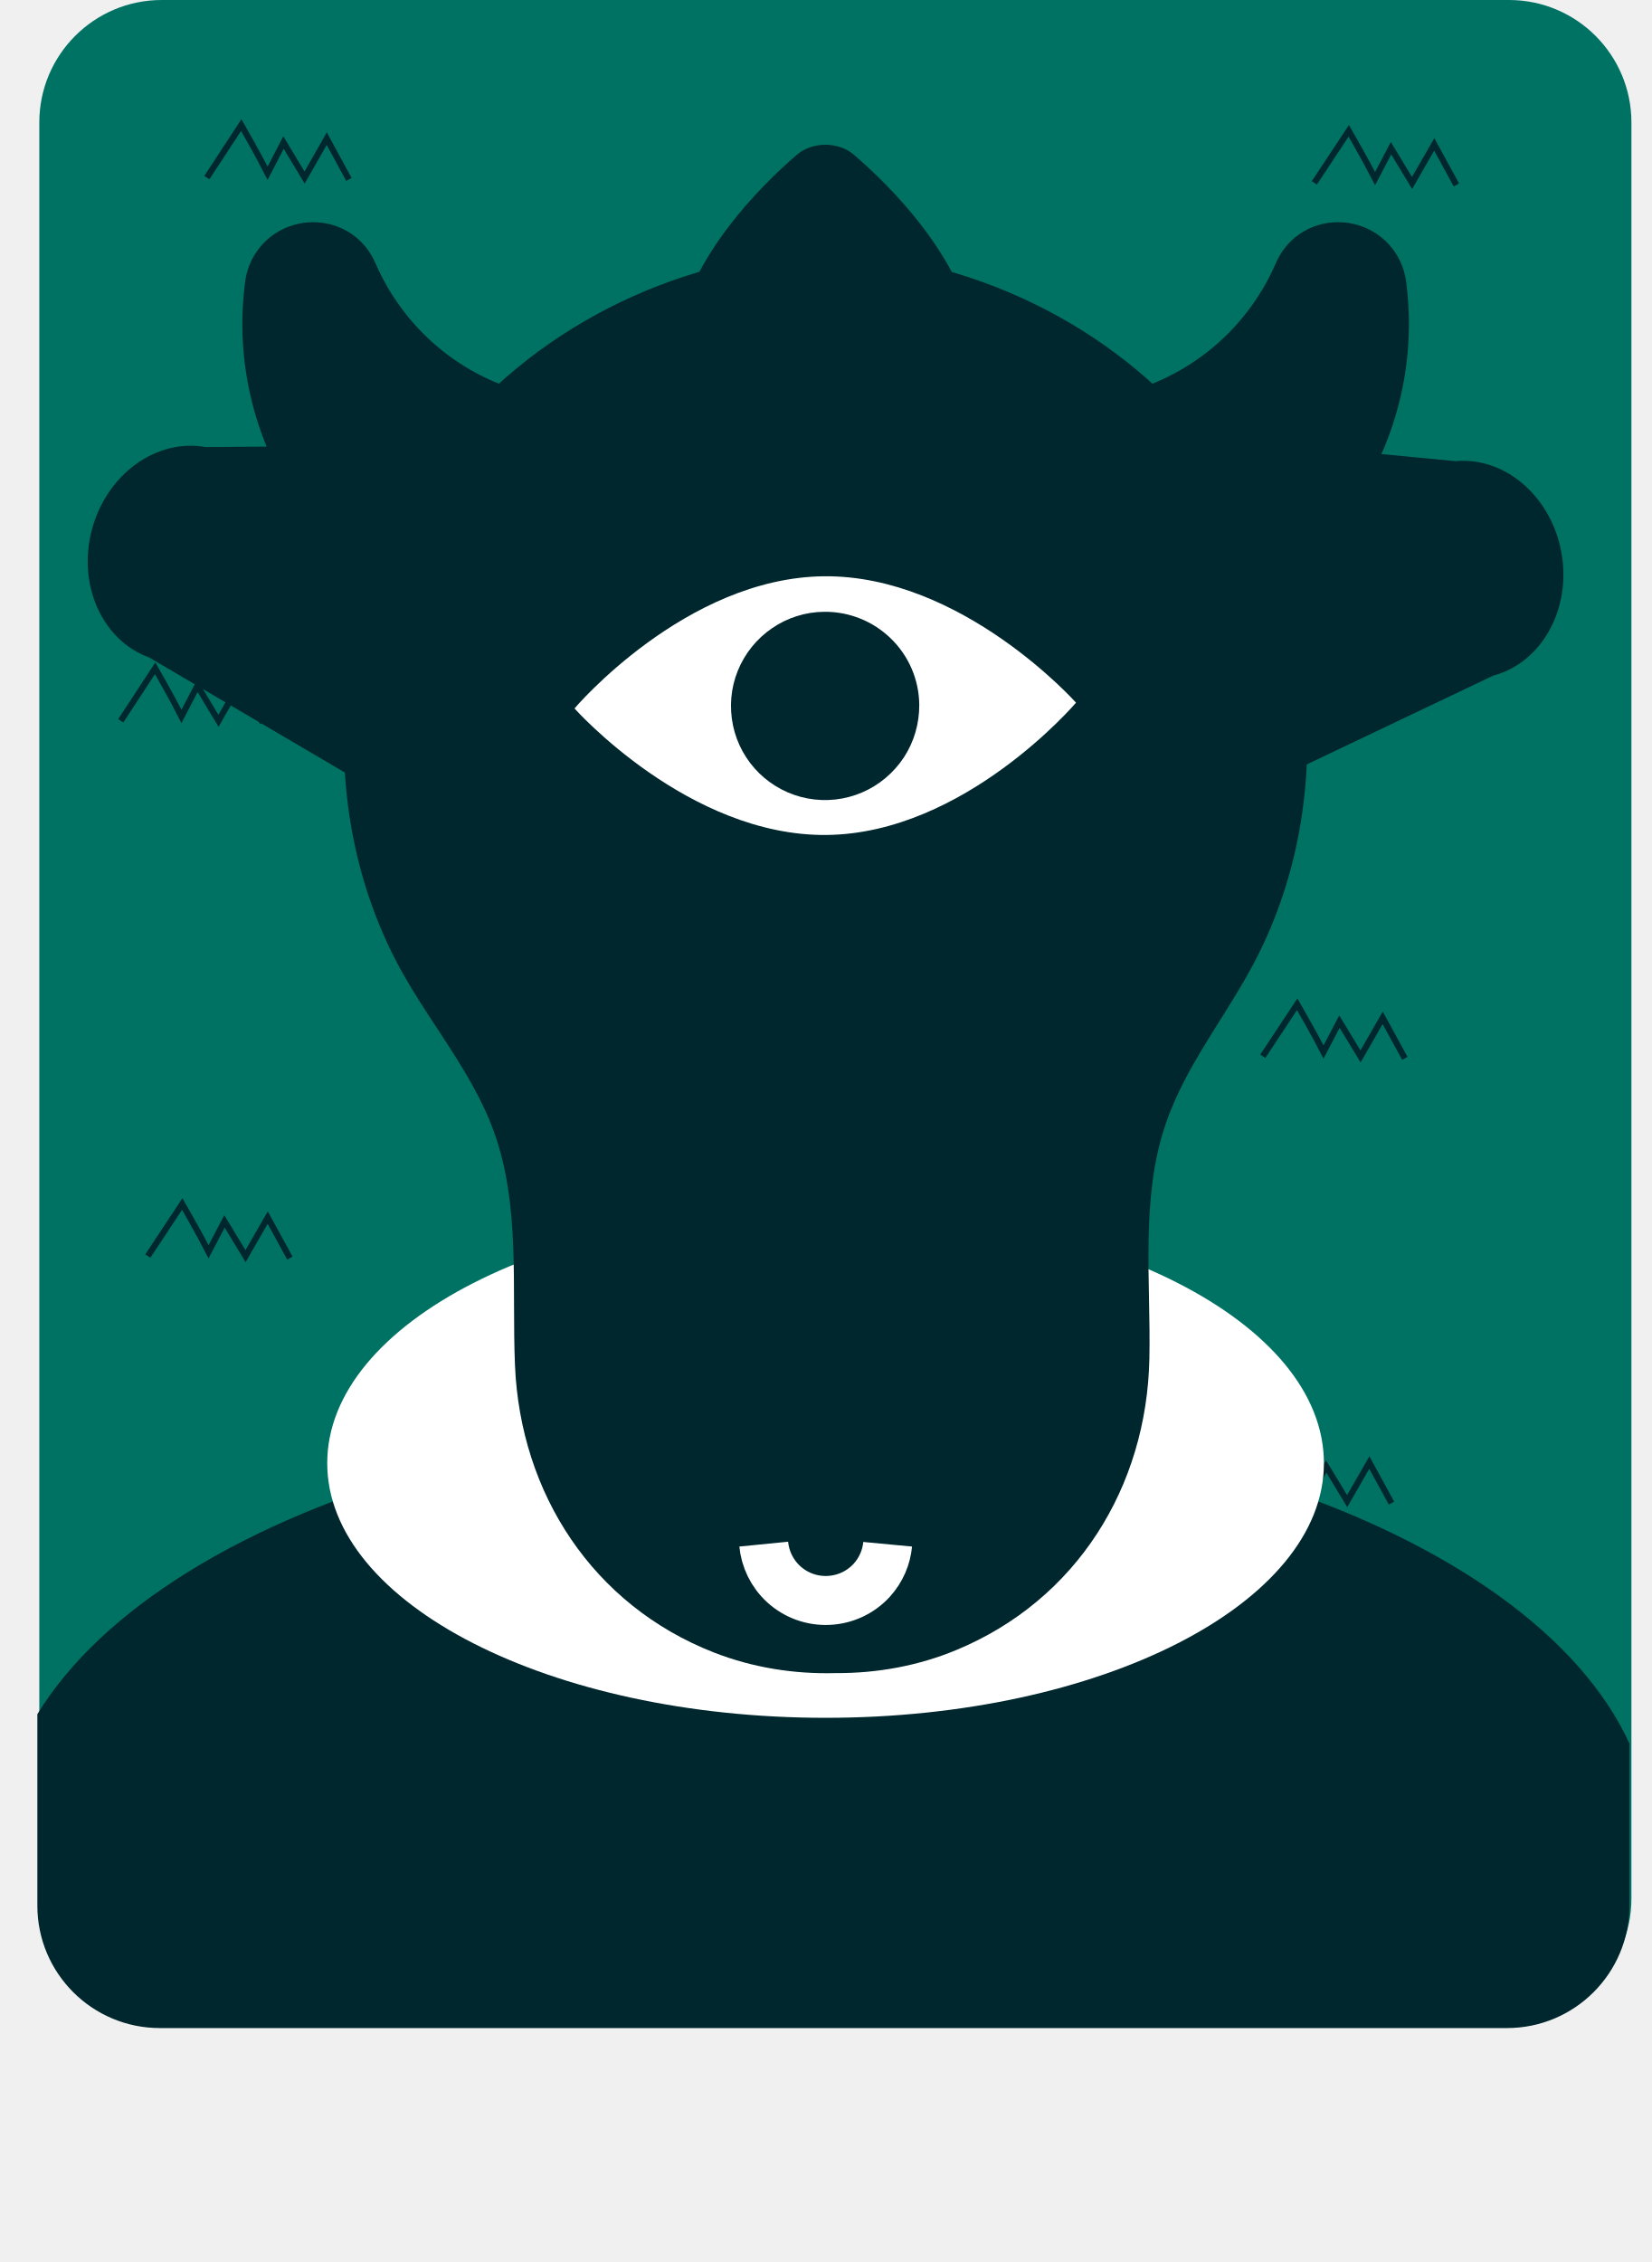
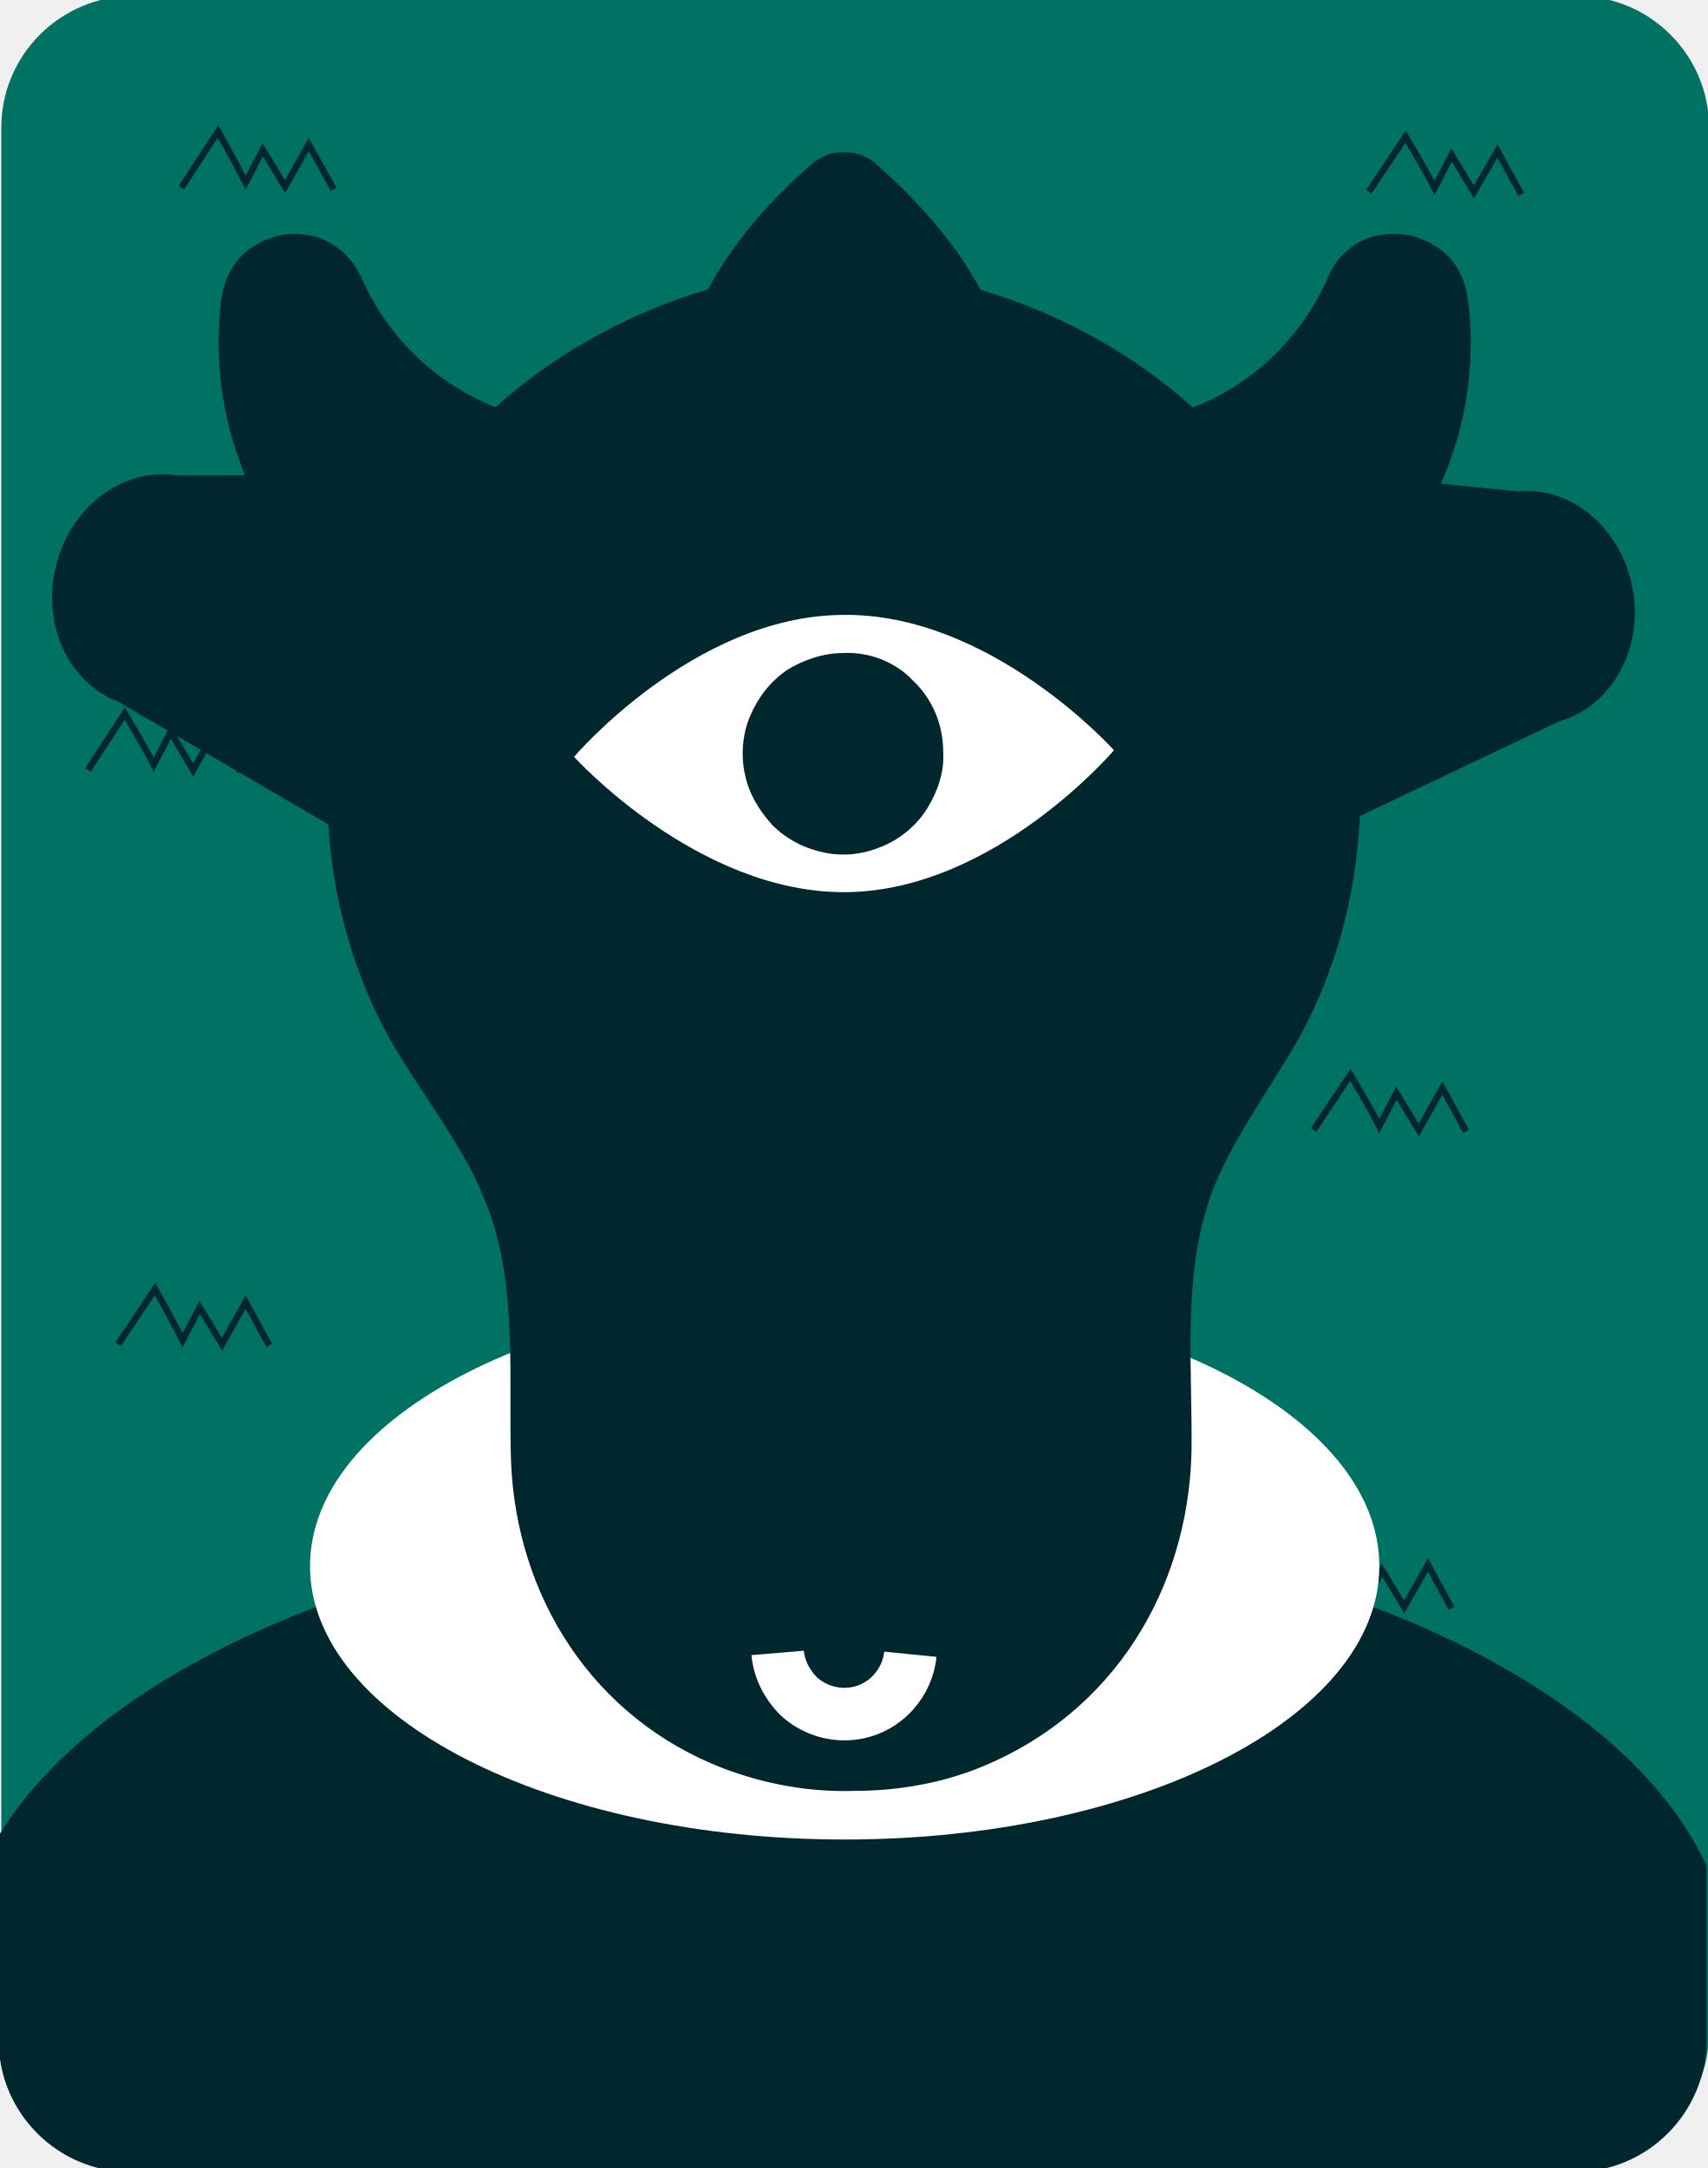
- <svg xmlns="http://www.w3.org/2000/svg" id="Layer_2" data-name="Layer 2" viewBox="0 0 134.83 184.68">
-   <defs>
-     <style>
-       .cls-1, .cls-2, .cls-3 {
-         fill: none;
-       }
- 
-       .cls-4 {
-         clip-path: url(#clippath);
-       }
- 
-       .cls-5 {
-         fill: #00272d;
-       }
- 
-       .cls-6 {
-         fill: #007264;
-       }
- 
-       .cls-7 {
-         fill: #fff;
-       }
- 
-       .cls-2 {
-         stroke: #fff;
-         stroke-width: 4px;
-       }
- 
-       .cls-2, .cls-3 {
-         stroke-miterlimit: 10;
-       }
- 
-       .cls-3 {
-         stroke: #00272d;
-         stroke-width: .5px;
-       }
-     </style>
-     <clipPath id="clippath">
-       <rect class="cls-1" x="-14.44" y="18.08" width="165" height="130" rx="10" ry="10" transform="translate(151.13 15.02) rotate(90)" />
-     </clipPath>
-   </defs>
-   <g id="Layer_1-2" data-name="Layer 1">
+ <svg xmlns="http://www.w3.org/2000/svg" xmlns:xlink="http://www.w3.org/1999/xlink" version="1.1" id="Layer_2_00000013915185721050033520000007562448090755521418_" x="0px" y="0px" viewBox="0 0 130 165" style="enable-background:new 0 0 130 165;" xml:space="preserve">
+   <style type="text/css">
+ 	.st0{fill:#007264;}
+ 	.st1{fill:none;stroke:#00272D;stroke-width:0.5;stroke-miterlimit:10;}
+ 	.st2{fill:#00272D;}
+ 	.st3{clip-path:url(#SVGID_00000008845404518408224170000000686464363454356671_);}
+ 	.st4{fill:#FFFFFF;}
+ 	.st5{fill:none;stroke:#FFFFFF;stroke-width:4;stroke-miterlimit:10;}
+ </style>
+   <g id="Layer_1-2">
    <g>
-       <rect class="cls-6" x="-14.29" y="17.5" width="165" height="130" rx="10" ry="10" transform="translate(150.71 14.29) rotate(90)" />
+       <path class="st0" d="M130.1,9.7v145c0,5.5-4.5,10-10,10h-110c-5.5,0-10-4.5-10-10V9.7c0-5.5,4.5-10,10-10h110    C125.6-0.3,130.1,4.2,130.1,9.7z" />
      <g>
-         <path class="cls-3" d="M21.46,59l-1.81-3.33-1.81,3.18-1.72-2.86-1.3,2.5h0c-.7-1.39-2.15-3.93-2.15-3.93l-2.81,4.29" />
-         <path class="cls-3" d="M28.49,14.65l-1.81-3.33-1.81,3.18-1.72-2.86-1.3,2.5h0c-.7-1.39-2.15-3.93-2.15-3.93l-2.81,4.29" />
-         <path class="cls-3" d="M23.67,102.72l-1.81-3.31-1.81,3.15-1.72-2.84-1.3,2.48h0c-.7-1.38-2.15-3.9-2.15-3.9l-2.81,4.25" />
-         <path class="cls-3" d="M114.71,86.41l-1.81-3.31-1.81,3.15-1.72-2.84-1.3,2.48h0c-.7-1.38-2.15-3.9-2.15-3.9l-2.81,4.25" />
-         <path class="cls-3" d="M120.08,49.97l-1.81-3.31-1.81,3.15-1.72-2.84-1.3,2.48h0c-.7-1.38-2.15-3.9-2.15-3.9l-2.81,4.25" />
-         <path class="cls-3" d="M113.62,122.72l-1.81-3.31-1.81,3.15-1.72-2.84-1.3,2.48h0c-.7-1.38-2.15-3.9-2.15-3.9l-2.81,4.25" />
-         <path class="cls-3" d="M118.92,15.1l-1.81-3.31-1.81,3.15-1.72-2.84-1.3,2.48h0c-.7-1.38-2.15-3.9-2.15-3.9l-2.81,4.25" />
-         <path class="cls-3" d="M119.33,152.07l-1.81-3.31-1.81,3.15-1.72-2.84-1.3,2.48h0c-.7-1.38-2.15-3.9-2.15-3.9l-2.81,4.25" />
-         <path class="cls-3" d="M69.67,21.68l-1.81-3.31-1.81,3.15-1.72-2.84-1.3,2.48h0c-.7-1.38-2.15-3.9-2.15-3.9l-2.81,4.25" />
-         <path class="cls-3" d="M28.49,133.28l-1.81-3.33-1.81,3.18-1.72-2.86-1.3,2.5h0c-.7-1.39-2.15-3.93-2.15-3.93l-2.81,4.29" />
-         <path class="cls-3" d="M88.07,142.52l-1.81-3.31-1.81,3.15-1.72-2.84-1.3,2.48h0c-.7-1.38-2.15-3.9-2.15-3.9l-2.81,4.25" />
-         <path class="cls-3" d="M52.07,153.7l-1.81-3.31-1.81,3.15-1.72-2.84-1.3,2.48h0c-.7-1.38-2.15-3.9-2.15-3.9l-2.81,4.25" />
+         <path class="st1" d="M18.3,58.7l-1.8-3.3l-1.8,3.2L13,55.7l-1.3,2.5l0,0c-0.7-1.4-2.2-3.9-2.2-3.9l-2.8,4.3" />
+         <path class="st1" d="M25.4,14.4L23.5,11l-1.8,3.2L20,11.4l-1.3,2.5l0,0c-0.7-1.4-2.1-3.9-2.1-3.9l-2.8,4.3" />
+         <path class="st1" d="M20.5,102.4l-1.8-3.3l-1.8,3.2l-1.7-2.8l-1.3,2.5l0,0c-0.7-1.4-2.1-3.9-2.1-3.9l-2.8,4.2" />
+         <path class="st1" d="M111.6,86.1l-1.8-3.3L108,86l-1.7-2.8l-1.3,2.5l0,0c-0.7-1.4-2.2-3.9-2.2-3.9L100,86" />
+         <path class="st1" d="M116.9,49.7l-1.8-3.3l-1.8,3.2l-1.7-2.8l-1.3,2.5l0,0c-0.7-1.4-2.2-3.9-2.2-3.9l-2.8,4.2" />
+         <path class="st1" d="M110.5,122.4l-1.8-3.3l-1.8,3.2l-1.7-2.8l-1.3,2.5l0,0c-0.7-1.4-2.2-3.9-2.2-3.9l-2.8,4.2" />
+         <path class="st1" d="M115.8,14.8l-1.8-3.3l-1.8,3.1l-1.7-2.8l-1.3,2.5l0,0c-0.7-1.4-2.2-3.9-2.2-3.9l-2.8,4.2" />
+         <path class="st1" d="M116.2,151.8l-1.8-3.3l-1.8,3.1l-1.7-2.8l-1.3,2.5l0,0c-0.7-1.4-2.2-3.9-2.2-3.9l-2.8,4.2" />
+         <path class="st1" d="M66.5,21.4l-1.8-3.3l-1.8,3.1l-1.7-2.8l-1.3,2.5l0,0c-0.7-1.4-2.2-3.9-2.2-3.9l-2.8,4.2" />
+         <path class="st1" d="M25.4,133l-1.8-3.3l-1.8,3.2L20,130l-1.3,2.5l0,0c-0.7-1.4-2.1-3.9-2.1-3.9l-2.8,4.3" />
+         <path class="st1" d="M84.9,142.2l-1.8-3.3l-1.8,3.1l-1.7-2.8l-1.3,2.5l0,0c-0.7-1.4-2.2-3.9-2.2-3.9l-2.8,4.2" />
+         <path class="st1" d="M48.9,153.4l-1.8-3.3l-1.8,3.1l-1.7-2.8l-1.3,2.5l0,0c-0.7-1.4-2.2-3.9-2.2-3.9l-2.8,4.2" />
      </g>
    </g>
    <g>
-       <path class="cls-5" d="M79.63,27.35c-1.34-6.53-6.75-12-9.91-14.72-1.26-1.08-3.39-1.08-4.65,0-3.15,2.72-8.54,8.19-9.88,14.71-.32,1.55,1.2,2.96,3.16,2.96h18.11c1.96,0,3.48-1.41,3.16-2.96Z" />
-       <g class="cls-4">
-         <ellipse class="cls-5" cx="67.41" cy="150.23" rx="67.41" ry="34.45" />
+       <path class="st2" d="M76.5,27.1c-1.3-6.5-6.8-12-9.9-14.7c-1.3-1.1-3.4-1.1-4.7,0c-3.2,2.7-8.5,8.2-9.9,14.7c-0.3,1.5,1.2,3,3.2,3    h18.1C75.3,30,76.8,28.6,76.5,27.1L76.5,27.1z" />
+       <g>
+         <defs>
+           <path id="SVGID_1_" d="M129.9,10.3v145c0,5.5-4.5,10-10,10H9.9c-5.5,0-10-4.5-10-10v-145c0-5.5,4.5-10,10-10h110      C125.4,0.3,129.9,4.8,129.9,10.3z" />
+         </defs>
+         <clipPath id="SVGID_00000060739185947499077590000004564360385771091612_">
+           <use xlink:href="#SVGID_1_" style="overflow:visible;" />
+         </clipPath>
+         <g style="clip-path:url(#SVGID_00000060739185947499077590000004564360385771091612_);">
+           <ellipse class="st2" cx="64.3" cy="149.9" rx="67.4" ry="34.4" />
+         </g>
      </g>
-       <ellipse class="cls-7" cx="67.41" cy="119.46" rx="40.69" ry="20.79" />
+       <ellipse class="st4" cx="64.3" cy="119.2" rx="40.7" ry="20.8" />
      <g>
-         <path class="cls-5" d="M32.95,79.58c1.76,3.11,3.96,5.99,5.67,9.11,.66,1.19,1.25,2.42,1.71,3.71,2.18,6.03,1.45,12.67,1.72,19.08,.44,10.43,6.33,19.56,16.25,23.44,3.15,1.23,6.54,1.77,9.92,1.68,3.38,.02,6.76-.59,9.88-1.89,9.84-4.09,15.54-13.34,15.75-23.78,.13-6.41-.74-13.03,1.31-19.11,.44-1.3,1-2.54,1.63-3.74,1.65-3.15,3.79-6.08,5.48-9.23,7.02-13.07,5.64-30.14-3.2-42.05-7.19-9.68-18.96-15.62-30.98-16.24v-.08c-.37,0-.74,.02-1.1,.04-.37,0-.73-.01-1.1-.01v.08c-12,.87-23.65,7.06-30.63,16.9-8.59,12.1-9.61,29.2-2.3,42.11Z" />
+         <path class="st2" d="M29.8,79.3c1.8,3.1,4,6,5.7,9.1c0.7,1.2,1.2,2.4,1.7,3.7c2.2,6,1.5,12.7,1.7,19.1     c0.4,10.4,6.3,19.6,16.2,23.4c3.2,1.2,6.5,1.8,9.9,1.7c3.4,0,6.8-0.6,9.9-1.9c9.8-4.1,15.5-13.3,15.8-23.8     c0.1-6.4-0.7-13,1.3-19.1c0.4-1.3,1-2.5,1.6-3.7c1.7-3.2,3.8-6.1,5.5-9.2c7-13.1,5.6-30.1-3.2-42c-7.2-9.7-19-15.6-31-16.2v-0.1     c-0.4,0-0.7,0-1.1,0c-0.4,0-0.7,0-1.1,0v0.1c-12,0.9-23.7,7.1-30.6,16.9C23.5,49.3,22.5,66.4,29.8,79.3L29.8,79.3z" />
        <g>
-           <path class="cls-7" d="M67.27,47.05c-11.32,.12-20.36,10.79-20.36,10.79,0,0,9.3,10.45,20.59,10.33,11.28-.12,20.36-10.8,20.36-10.8,0,0-9.31-10.44-20.59-10.32Z" />
-           <path class="cls-5" d="M67.3,49.95c-1.52,.01-3.01,.48-4.26,1.34-1.26,.86-2.23,2.07-2.8,3.48-.57,1.41-.7,2.96-.39,4.45,.31,1.49,1.06,2.85,2.14,3.91,1.09,1.06,2.46,1.78,3.96,2.06,1.5,.28,3.04,.11,4.44-.49,1.4-.6,2.58-1.6,3.42-2.87,.83-1.27,1.26-2.77,1.25-4.29-.02-2.04-.85-3.98-2.31-5.4-1.45-1.42-3.41-2.21-5.45-2.19Z" />
+           <path class="st4" d="M64.1,46.8c-11.3,0.1-20.4,10.8-20.4,10.8S53.1,68,64.4,67.9c11.3-0.1,20.4-10.8,20.4-10.8      S75.4,46.6,64.1,46.8z" />
+           <path class="st2" d="M64.2,49.7c-1.5,0-3,0.5-4.3,1.3c-1.3,0.9-2.2,2.1-2.8,3.5c-0.6,1.4-0.7,3-0.4,4.4c0.3,1.5,1.1,2.8,2.1,3.9      c1.1,1.1,2.5,1.8,4,2.1s3,0.1,4.4-0.5s2.6-1.6,3.4-2.9c0.8-1.3,1.3-2.8,1.2-4.3c0-2-0.8-4-2.3-5.4      C68.2,50.4,66.2,49.6,64.2,49.7z" />
        </g>
      </g>
      <g>
-         <path class="cls-5" d="M42.42,52.6c-.34,0-.68-.03-1.02-.09-13.55-2.53-22.97-15.25-21.45-28.96,.02-.2,.05-.39,.07-.58,.22-1.62,1.13-3.06,2.5-3.94,.9-.58,1.96-.89,3.05-.89,.55,0,1.1,.08,1.63,.24,1.57,.48,2.79,1.58,3.45,3.1,2.49,5.73,7.63,9.81,13.76,10.9,2.88,.51,4.89,3.18,4.56,6.09l-1.02,9.18c-.19,1.68-1.11,3.17-2.54,4.08-.9,.57-1.93,.88-2.99,.88Z" />
-         <path class="cls-5" d="M92.41,52.6c.34,0,.68-.03,1.02-.09,13.55-2.53,22.97-15.25,21.45-28.96-.02-.2-.05-.39-.07-.58-.22-1.62-1.13-3.06-2.5-3.94-.9-.58-1.96-.89-3.05-.89-.55,0-1.1,.08-1.63,.24-1.57,.48-2.79,1.58-3.45,3.1-2.49,5.73-7.63,9.81-13.76,10.9-2.88,.51-4.89,3.18-4.56,6.09l1.02,9.18c.19,1.68,1.11,3.17,2.54,4.08,.9,.57,1.93,.88,2.99,.88Z" />
+         <path class="st2" d="M39.3,52.3c-0.3,0-0.7,0-1-0.1c-13.5-2.5-23-15.2-21.5-29c0-0.2,0-0.4,0.1-0.6c0.2-1.6,1.1-3.1,2.5-3.9     c0.9-0.6,2-0.9,3-0.9c0.5,0,1.1,0.1,1.6,0.2c1.6,0.5,2.8,1.6,3.5,3.1c2.5,5.7,7.6,9.8,13.8,10.9c2.9,0.5,4.9,3.2,4.6,6.1l-1,9.2     c-0.2,1.7-1.1,3.2-2.5,4.1C41.4,52,40.3,52.3,39.3,52.3L39.3,52.3z" />
+         <path class="st2" d="M89.3,52.3c0.3,0,0.7,0,1-0.1c13.6-2.5,23-15.2,21.5-29c0-0.2-0.1-0.4-0.1-0.6c-0.2-1.6-1.1-3.1-2.5-3.9     c-0.9-0.6-2-0.9-3.1-0.9c-0.6,0-1.1,0.1-1.6,0.2c-1.6,0.5-2.8,1.6-3.4,3.1c-2.5,5.7-7.6,9.8-13.8,10.9c-2.9,0.5-4.9,3.2-4.6,6.1     l1,9.2c0.2,1.7,1.1,3.2,2.5,4.1C87.2,52,88.2,52.3,89.3,52.3L89.3,52.3z" />
      </g>
      <g>
-         <path class="cls-5" d="M45.49,36.28l-8.56,31.95-24.75-14.55c-3.84-1.39-5.88-5.95-4.67-10.46h0c1.21-4.51,5.25-7.44,9.28-6.72l28.71-.23Z" />
-         <path class="cls-5" d="M90.27,34.92l5.74,32.58,25.92-12.34c3.95-1.05,6.38-5.42,5.57-10.01h0c-.81-4.59-4.58-7.87-8.66-7.5l-28.58-2.73Z" />
+         <path class="st2" d="M42.4,36l-8.6,31.9L9,53.4c-3.8-1.4-5.9-6-4.7-10.5l0,0c1.2-4.5,5.2-7.4,9.3-6.7L42.4,36L42.4,36z" />
+         <path class="st2" d="M87.1,34.6l5.7,32.6l25.9-12.3c3.9-1.1,6.4-5.4,5.6-10l0,0c-0.8-4.6-4.6-7.9-8.7-7.5L87.1,34.6L87.1,34.6z" />
      </g>
-       <path class="cls-2" d="M62.36,126.07c.12,1.21,.66,2.38,1.63,3.27,2.07,1.89,5.29,1.75,7.19-.32,.77-.85,1.2-1.88,1.3-2.94" />
+       <path class="st5" d="M59.2,125.8c0.1,1.2,0.7,2.4,1.6,3.3c2.1,1.9,5.3,1.8,7.2-0.3c0.8-0.9,1.2-1.9,1.3-2.9" />
    </g>
  </g>
</svg>
